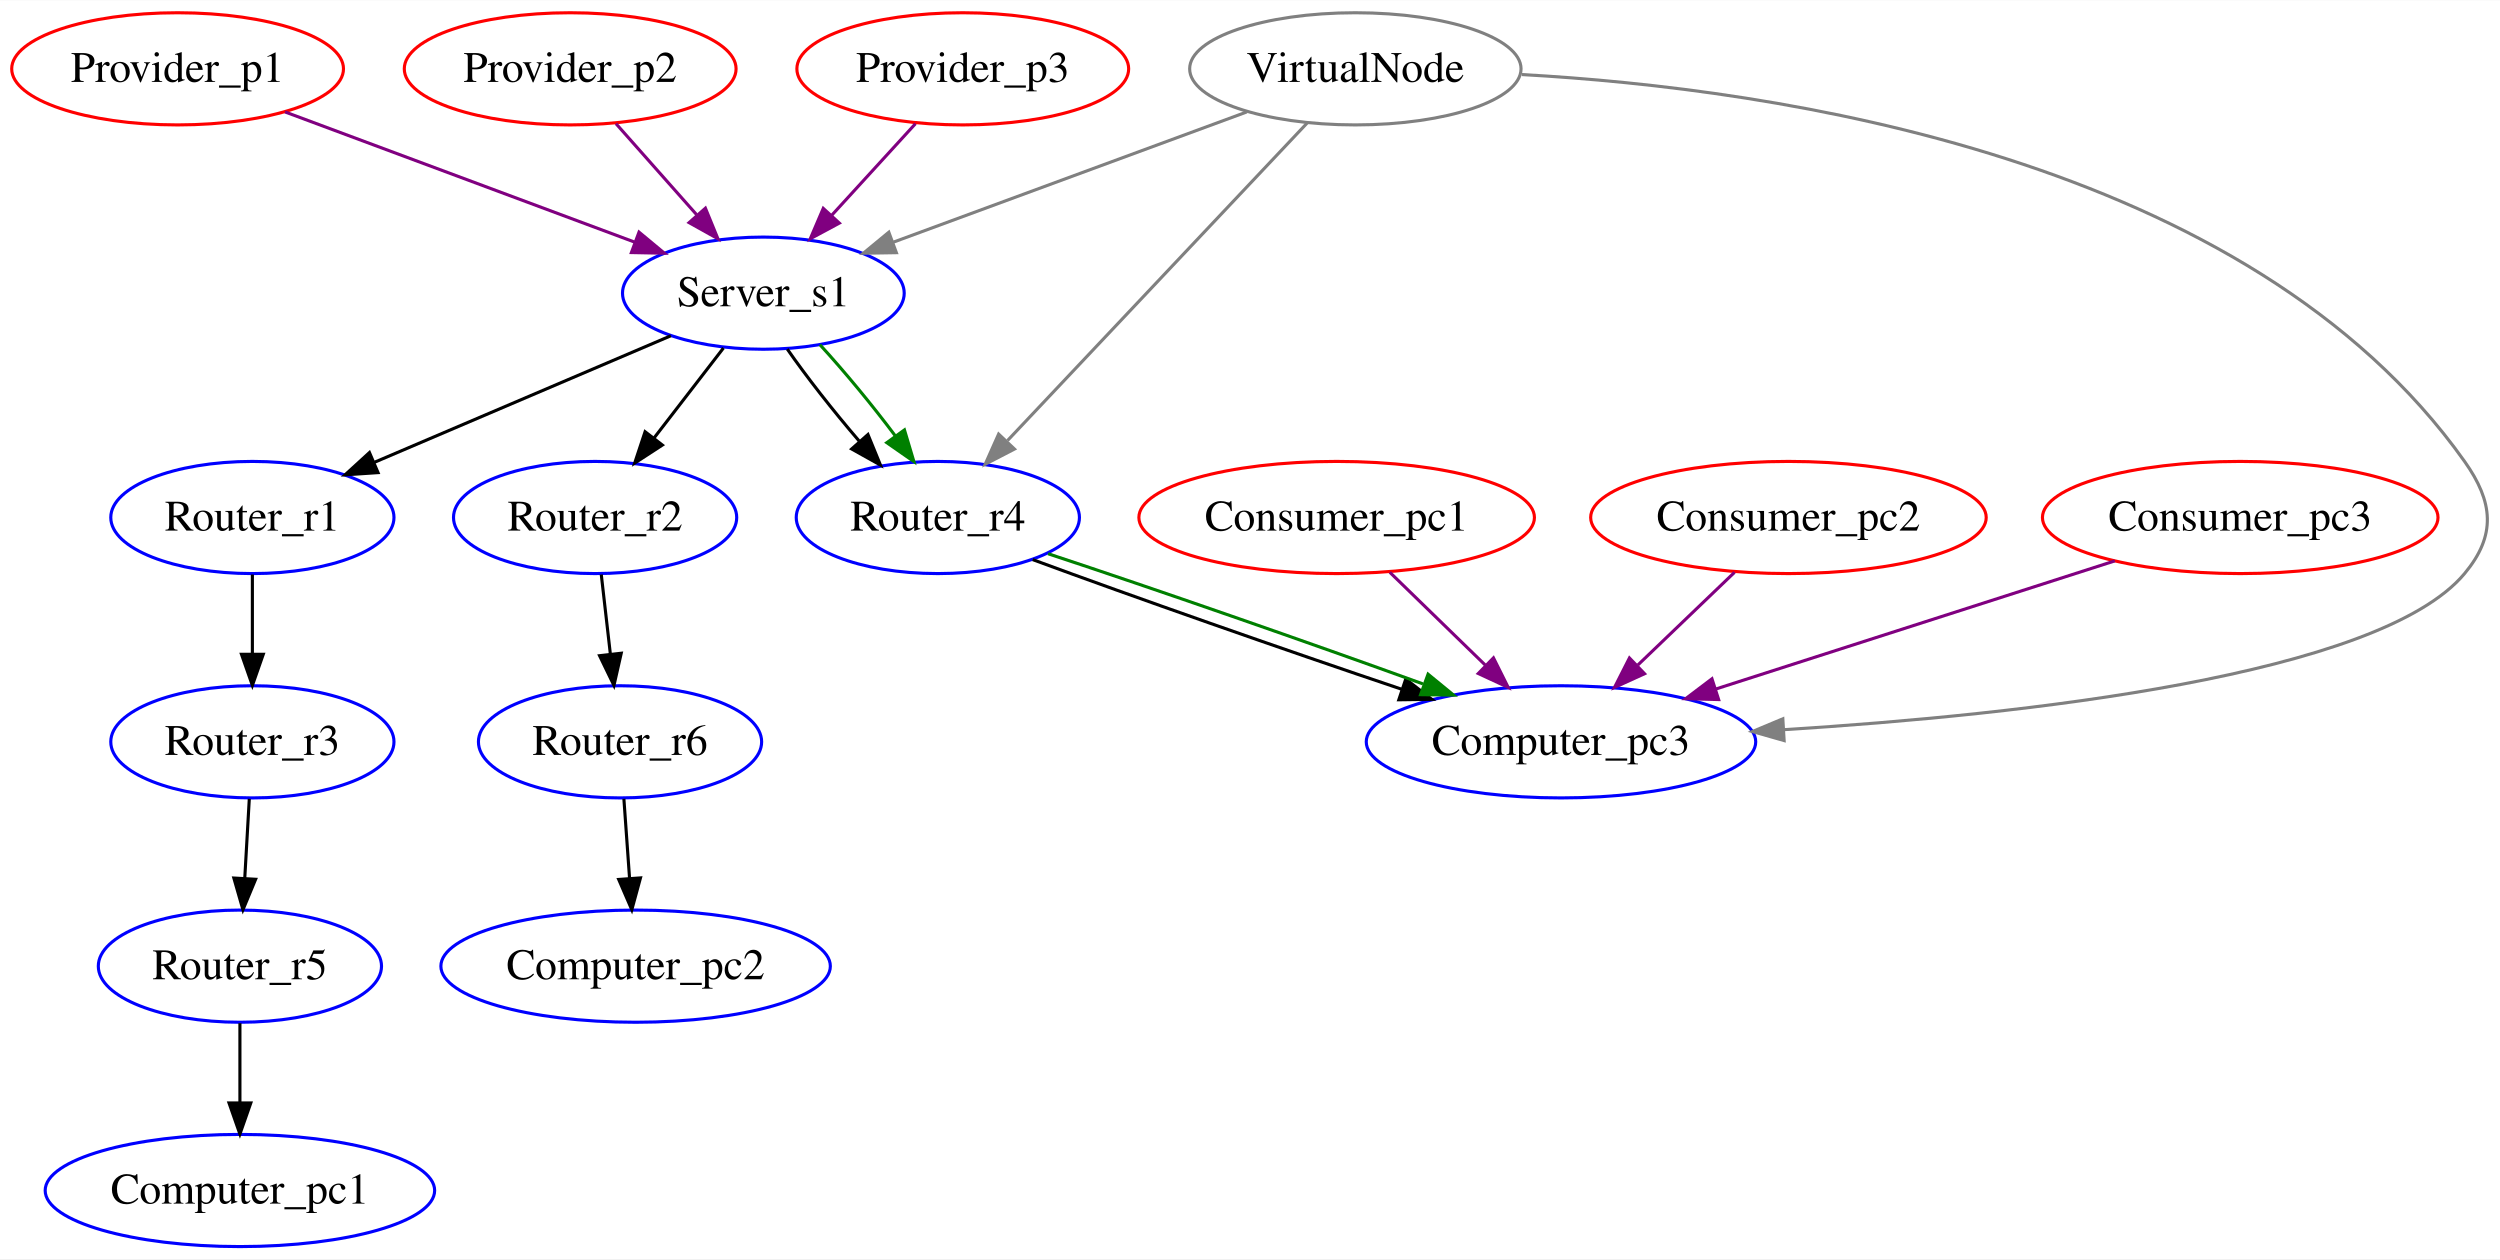
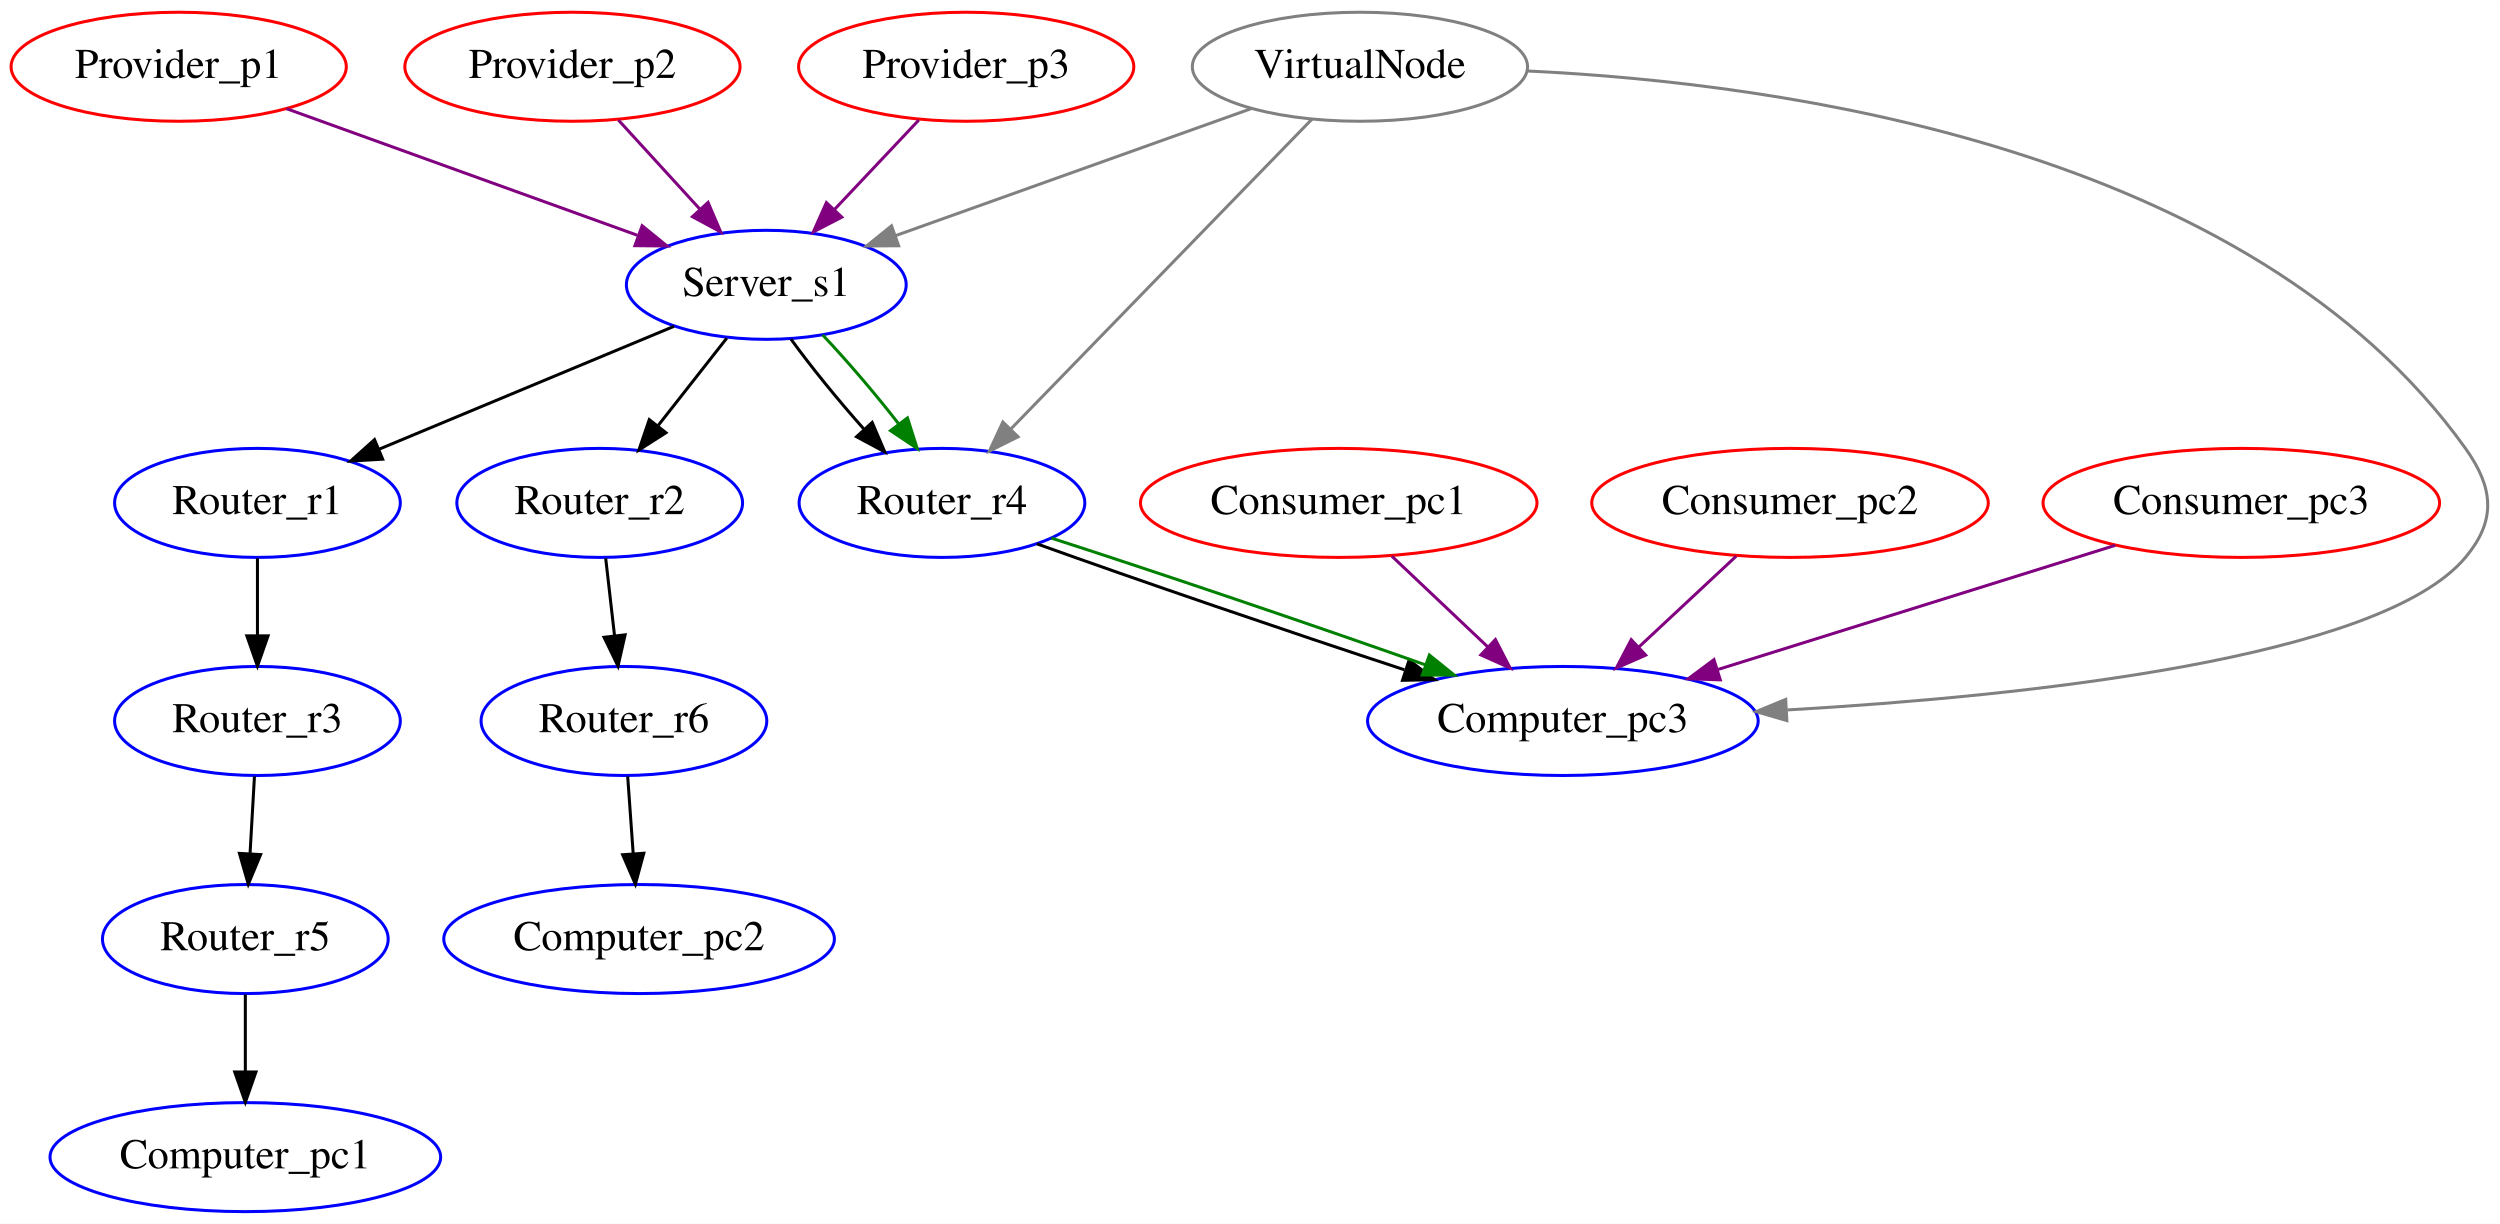
- <svg xmlns="http://www.w3.org/2000/svg" width="1070pt" height="539pt" viewBox="0.00 0.00 1069.83 538.67">
+ <svg xmlns="http://www.w3.org/2000/svg" width="1101pt" height="539pt" viewBox="0.00 0.00 1100.54 538.67">
  <g id="graph0" class="graph" transform="scale(1.33333 1.33333) rotate(0) translate(4 400)">
-     <polygon fill="white" stroke="none" points="-4,4 -4,-400 798.374,-400 798.374,4 -4,4" />
+     <polygon fill="white" stroke="none" points="-4,4 -4,-400 821.402,-400 821.402,4 -4,4" />
    <g id="node1" class="node">
-       <ellipse fill="none" stroke="red" cx="53" cy="-378" rx="53.243" ry="18" />
-       <text text-anchor="middle" x="53" y="-373.8" font-family="Times,serif" font-size="14.00">Provider_p1</text>
+       <ellipse fill="none" stroke="red" cx="55" cy="-378" rx="55.344" ry="18" />
+       <text text-anchor="middle" x="55" y="-374.3" font-family="Times,serif" font-size="14.00">Provider_p1</text>
    </g>
    <g id="node7" class="node">
-       <ellipse fill="none" stroke="blue" cx="241" cy="-306" rx="45.208" ry="18" />
-       <text text-anchor="middle" x="241" y="-301.8" font-family="Times,serif" font-size="14.00">Server_s1</text>
+       <ellipse fill="none" stroke="blue" cx="249" cy="-306" rx="46.196" ry="18" />
+       <text text-anchor="middle" x="249" y="-302.3" font-family="Times,serif" font-size="14.00">Server_s1</text>
    </g>
    <g id="edge18" class="edge">
-       <path fill="none" stroke="purple" d="M87.482,-364.161C119.128,-352.378 166.061,-334.903 199.697,-322.379" />
-       <polygon fill="purple" stroke="purple" points="201.091,-325.595 209.241,-318.825 198.649,-319.034 201.091,-325.595" />
+       <path fill="none" stroke="purple" d="M90.583,-364.161C123.238,-352.378 171.67,-334.903 206.379,-322.379" />
+       <polygon fill="purple" stroke="purple" points="208.009,-325.511 216.228,-318.825 205.633,-318.927 208.009,-325.511" />
    </g>
    <g id="node2" class="node">
-       <ellipse fill="none" stroke="red" cx="179" cy="-378" rx="53.243" ry="18" />
-       <text text-anchor="middle" x="179" y="-373.8" font-family="Times,serif" font-size="14.00">Provider_p2</text>
+       <ellipse fill="none" stroke="red" cx="185" cy="-378" rx="55.344" ry="18" />
+       <text text-anchor="middle" x="185" y="-374.3" font-family="Times,serif" font-size="14.00">Provider_p2</text>
    </g>
    <g id="edge17" class="edge">
-       <path fill="none" stroke="purple" d="M193.693,-360.411C201.414,-351.693 211.023,-340.845 219.559,-331.208" />
-       <polygon fill="purple" stroke="purple" points="222.402,-333.276 226.412,-323.47 217.162,-328.635 222.402,-333.276" />
+       <path fill="none" stroke="purple" d="M200.167,-360.411C208.217,-351.606 218.254,-340.628 227.131,-330.919" />
+       <polygon fill="purple" stroke="purple" points="229.777,-333.212 233.942,-323.47 224.611,-328.489 229.777,-333.212" />
    </g>
    <g id="node3" class="node">
-       <ellipse fill="none" stroke="red" cx="425" cy="-234" rx="63.477" ry="18" />
-       <text text-anchor="middle" x="425" y="-229.8" font-family="Times,serif" font-size="14.00">Consumer_pc1</text>
+       <ellipse fill="none" stroke="red" cx="438" cy="-234" rx="65.466" ry="18" />
+       <text text-anchor="middle" x="438" y="-230.3" font-family="Times,serif" font-size="14.00">Consumer_pc1</text>
    </g>
    <g id="node10" class="node">
-       <ellipse fill="none" stroke="blue" cx="497" cy="-162" rx="62.5" ry="18" />
-       <text text-anchor="middle" x="497" y="-157.8" font-family="Times,serif" font-size="14.00">Computer_pc3</text>
+       <ellipse fill="none" stroke="blue" cx="512" cy="-162" rx="64.491" ry="18" />
+       <text text-anchor="middle" x="512" y="-158.3" font-family="Times,serif" font-size="14.00">Computer_pc3</text>
    </g>
    <g id="edge14" class="edge">
-       <path fill="none" stroke="purple" d="M442.063,-216.411C451.209,-207.519 462.635,-196.411 472.694,-186.631" />
-       <polygon fill="purple" stroke="purple" points="475.329,-188.95 480.059,-179.47 470.45,-183.931 475.329,-188.95" />
+       <path fill="none" stroke="purple" d="M455.537,-216.411C465.029,-207.432 476.911,-196.193 487.322,-186.344" />
+       <polygon fill="purple" stroke="purple" points="489.729,-188.885 494.589,-179.47 484.919,-183.799 489.729,-188.885" />
    </g>
    <g id="node4" class="node">
-       <ellipse fill="none" stroke="red" cx="570" cy="-234" rx="63.477" ry="18" />
-       <text text-anchor="middle" x="570" y="-229.8" font-family="Times,serif" font-size="14.00">Consumer_pc2</text>
+       <ellipse fill="none" stroke="red" cx="587" cy="-234" rx="65.466" ry="18" />
+       <text text-anchor="middle" x="587" y="-230.3" font-family="Times,serif" font-size="14.00">Consumer_pc2</text>
    </g>
    <g id="edge15" class="edge">
-       <path fill="none" stroke="purple" d="M552.7,-216.411C543.427,-207.519 531.843,-196.411 521.644,-186.631" />
-       <polygon fill="purple" stroke="purple" points="523.816,-183.865 514.176,-179.47 518.971,-188.917 523.816,-183.865" />
+       <path fill="none" stroke="purple" d="M569.226,-216.411C559.606,-207.432 547.564,-196.193 537.011,-186.344" />
+       <polygon fill="purple" stroke="purple" points="539.345,-183.734 529.646,-179.47 534.569,-188.852 539.345,-183.734" />
    </g>
    <g id="node5" class="node">
-       <ellipse fill="none" stroke="red" cx="305" cy="-378" rx="53.243" ry="18" />
-       <text text-anchor="middle" x="305" y="-373.8" font-family="Times,serif" font-size="14.00">Provider_p3</text>
+       <ellipse fill="none" stroke="red" cx="315" cy="-378" rx="55.344" ry="18" />
+       <text text-anchor="middle" x="315" y="-374.3" font-family="Times,serif" font-size="14.00">Provider_p3</text>
    </g>
    <g id="edge13" class="edge">
-       <path fill="none" stroke="purple" d="M289.833,-360.411C281.783,-351.606 271.746,-340.628 262.869,-330.919" />
-       <polygon fill="purple" stroke="purple" points="265.389,-328.489 256.058,-323.47 260.223,-333.212 265.389,-328.489" />
+       <path fill="none" stroke="purple" d="M299.359,-360.411C291.057,-351.606 280.707,-340.628 271.552,-330.919" />
+       <polygon fill="purple" stroke="purple" points="273.936,-328.345 264.529,-323.47 268.842,-333.147 273.936,-328.345" />
    </g>
    <g id="node6" class="node">
-       <ellipse fill="none" stroke="red" cx="715" cy="-234" rx="63.477" ry="18" />
-       <text text-anchor="middle" x="715" y="-229.8" font-family="Times,serif" font-size="14.00">Consumer_pc3</text>
+       <ellipse fill="none" stroke="red" cx="736" cy="-234" rx="65.466" ry="18" />
+       <text text-anchor="middle" x="736" y="-230.3" font-family="Times,serif" font-size="14.00">Consumer_pc3</text>
    </g>
    <g id="edge16" class="edge">
-       <path fill="none" stroke="purple" d="M674.761,-220.079C638.582,-208.462 585.319,-191.359 546.534,-178.905" />
-       <polygon fill="purple" stroke="purple" points="547.595,-175.57 537.004,-175.845 545.455,-182.235 547.595,-175.57" />
+       <path fill="none" stroke="purple" d="M694.392,-219.998C657.302,-208.407 602.89,-191.403 563.152,-178.985" />
+       <polygon fill="purple" stroke="purple" points="563.974,-175.575 553.385,-175.933 561.886,-182.256 563.974,-175.575" />
    </g>
    <g id="node11" class="node">
-       <ellipse fill="none" stroke="blue" cx="77" cy="-234" rx="45.447" ry="18" />
-       <text text-anchor="middle" x="77" y="-229.8" font-family="Times,serif" font-size="14.00">Router_r1</text>
+       <ellipse fill="none" stroke="blue" cx="81" cy="-234" rx="47.169" ry="18" />
+       <text text-anchor="middle" x="81" y="-230.3" font-family="Times,serif" font-size="14.00">Router_r1</text>
    </g>
    <g id="edge1" class="edge">
-       <path fill="none" stroke="black" d="M211.301,-292.324C184.68,-280.961 145.438,-264.211 116.239,-251.748" />
-       <polygon fill="black" stroke="black" points="117.326,-248.407 106.755,-247.7 114.578,-254.845 117.326,-248.407" />
+       <path fill="none" stroke="black" d="M218.576,-292.324C191.273,-280.947 151.009,-264.17 121.087,-251.703" />
+       <polygon fill="black" stroke="black" points="122.342,-248.434 111.765,-247.819 119.65,-254.896 122.342,-248.434" />
    </g>
    <g id="node12" class="node">
-       <ellipse fill="none" stroke="blue" cx="187" cy="-234" rx="45.447" ry="18" />
-       <text text-anchor="middle" x="187" y="-229.8" font-family="Times,serif" font-size="14.00">Router_r2</text>
+       <ellipse fill="none" stroke="blue" cx="194" cy="-234" rx="47.169" ry="18" />
+       <text text-anchor="middle" x="194" y="-230.3" font-family="Times,serif" font-size="14.00">Router_r2</text>
    </g>
    <g id="edge2" class="edge">
-       <path fill="none" stroke="black" d="M228.203,-288.411C221.545,-279.781 213.277,-269.062 205.898,-259.497" />
-       <polygon fill="black" stroke="black" points="208.585,-257.25 199.705,-251.47 203.042,-261.526 208.585,-257.25" />
+       <path fill="none" stroke="black" d="M235.966,-288.411C229.185,-279.781 220.763,-269.062 213.248,-259.497" />
+       <polygon fill="black" stroke="black" points="215.871,-257.171 206.941,-251.47 210.367,-261.496 215.871,-257.171" />
    </g>
    <g id="node14" class="node">
-       <ellipse fill="none" stroke="blue" cx="297" cy="-234" rx="45.447" ry="18" />
-       <text text-anchor="middle" x="297" y="-229.8" font-family="Times,serif" font-size="14.00">Router_r4</text>
+       <ellipse fill="none" stroke="blue" cx="307" cy="-234" rx="47.169" ry="18" />
+       <text text-anchor="middle" x="307" y="-230.3" font-family="Times,serif" font-size="14.00">Router_r4</text>
    </g>
    <g id="edge3" class="edge">
-       <path fill="none" stroke="black" d="M248.678,-288.055C254.819,-279.204 263.417,-268.231 271.728,-258.566" />
-       <polygon fill="black" stroke="black" points="274.571,-260.636 278.582,-250.829 269.331,-255.994 274.571,-260.636" />
+       <path fill="none" stroke="black" d="M257.162,-288.055C263.62,-279.115 272.646,-268.012 281.312,-258.276" />
+       <polygon fill="black" stroke="black" points="283.959,-260.569 288.13,-250.829 278.796,-255.842 283.959,-260.569" />
    </g>
    <g id="edge19" class="edge">
-       <path fill="none" stroke="green" d="M259.148,-289.465C267.046,-280.867 276.026,-269.97 283.359,-260.187" />
-       <polygon fill="green" stroke="green" points="286.284,-262.115 289.311,-251.962 280.613,-258.012 286.284,-262.115" />
+       <path fill="none" stroke="green" d="M267.592,-289.465C275.735,-280.867 285.027,-269.97 292.639,-260.187" />
+       <polygon fill="green" stroke="green" points="295.612,-262.057 298.826,-251.962 290.018,-257.85 295.612,-262.057" />
    </g>
    <g id="node8" class="node">
-       <ellipse fill="none" stroke="blue" cx="73" cy="-18" rx="62.5" ry="18" />
-       <text text-anchor="middle" x="73" y="-13.8" font-family="Times,serif" font-size="14.00">Computer_pc1</text>
+       <ellipse fill="none" stroke="blue" cx="77" cy="-18" rx="64.491" ry="18" />
+       <text text-anchor="middle" x="77" y="-14.3" font-family="Times,serif" font-size="14.00">Computer_pc1</text>
    </g>
    <g id="node9" class="node">
-       <ellipse fill="none" stroke="blue" cx="200" cy="-90" rx="62.5" ry="18" />
-       <text text-anchor="middle" x="200" y="-85.8" font-family="Times,serif" font-size="14.00">Computer_pc2</text>
+       <ellipse fill="none" stroke="blue" cx="207" cy="-90" rx="64.491" ry="18" />
+       <text text-anchor="middle" x="207" y="-86.3" font-family="Times,serif" font-size="14.00">Computer_pc2</text>
    </g>
    <g id="node13" class="node">
-       <ellipse fill="none" stroke="blue" cx="77" cy="-162" rx="45.447" ry="18" />
-       <text text-anchor="middle" x="77" y="-157.8" font-family="Times,serif" font-size="14.00">Router_r3</text>
+       <ellipse fill="none" stroke="blue" cx="81" cy="-162" rx="47.169" ry="18" />
+       <text text-anchor="middle" x="81" y="-158.3" font-family="Times,serif" font-size="14.00">Router_r3</text>
    </g>
    <g id="edge7" class="edge">
-       <path fill="none" stroke="black" d="M77,-215.697C77,-207.983 77,-198.712 77,-190.112" />
-       <polygon fill="black" stroke="black" points="80.5,-190.104 77,-180.104 73.5,-190.104 80.5,-190.104" />
+       <path fill="none" stroke="black" d="M81,-215.697C81,-207.983 81,-198.712 81,-190.112" />
+       <polygon fill="black" stroke="black" points="84.5,-190.104 81,-180.104 77.5,-190.104 84.5,-190.104" />
    </g>
    <g id="node16" class="node">
-       <ellipse fill="none" stroke="blue" cx="195" cy="-162" rx="45.447" ry="18" />
-       <text text-anchor="middle" x="195" y="-157.8" font-family="Times,serif" font-size="14.00">Router_r6</text>
+       <ellipse fill="none" stroke="blue" cx="202" cy="-162" rx="47.169" ry="18" />
+       <text text-anchor="middle" x="202" y="-158.3" font-family="Times,serif" font-size="14.00">Router_r6</text>
    </g>
    <g id="edge9" class="edge">
-       <path fill="none" stroke="black" d="M188.978,-215.697C189.859,-207.983 190.919,-198.712 191.901,-190.112" />
-       <polygon fill="black" stroke="black" points="195.387,-190.437 193.045,-180.104 188.432,-189.642 195.387,-190.437" />
+       <path fill="none" stroke="black" d="M195.978,-215.697C196.859,-207.983 197.919,-198.712 198.901,-190.112" />
+       <polygon fill="black" stroke="black" points="202.387,-190.437 200.045,-180.104 195.432,-189.642 202.387,-190.437" />
    </g>
    <g id="node15" class="node">
-       <ellipse fill="none" stroke="blue" cx="73" cy="-90" rx="45.447" ry="18" />
-       <text text-anchor="middle" x="73" y="-85.8" font-family="Times,serif" font-size="14.00">Router_r5</text>
+       <ellipse fill="none" stroke="blue" cx="77" cy="-90" rx="47.169" ry="18" />
+       <text text-anchor="middle" x="77" y="-86.3" font-family="Times,serif" font-size="14.00">Router_r5</text>
    </g>
    <g id="edge8" class="edge">
-       <path fill="none" stroke="black" d="M76.011,-143.697C75.57,-135.983 75.041,-126.712 74.549,-118.112" />
-       <polygon fill="black" stroke="black" points="78.042,-117.888 73.977,-108.104 71.054,-118.288 78.042,-117.888" />
+       <path fill="none" stroke="black" d="M80.011,-143.697C79.57,-135.983 79.041,-126.712 78.549,-118.112" />
+       <polygon fill="black" stroke="black" points="82.042,-117.888 77.977,-108.104 75.054,-118.288 82.042,-117.888" />
    </g>
    <g id="edge4" class="edge">
-       <path fill="none" stroke="black" d="M327.44,-220.485C358.902,-208.861 408.359,-191.499 445.813,-178.899" />
-       <polygon fill="black" stroke="black" points="447.172,-182.135 455.544,-175.642 444.95,-175.497 447.172,-182.135" />
+       <path fill="none" stroke="black" d="M338.334,-220.485C370.626,-208.861 421.323,-191.499 459.677,-178.899" />
+       <polygon fill="black" stroke="black" points="461.223,-182.076 469.641,-175.642 459.049,-175.422 461.223,-182.076" />
    </g>
    <g id="edge20" class="edge">
-       <path fill="none" stroke="green" d="M332.385,-222.369C365.999,-211.286 416.462,-193.733 452.708,-180.583" />
-       <polygon fill="green" stroke="green" points="454.334,-183.715 462.529,-176.999 451.935,-177.139 454.334,-183.715" />
+       <path fill="none" stroke="green" d="M343.144,-222.369C377.588,-211.274 429.381,-193.694 466.576,-180.539" />
+       <polygon fill="green" stroke="green" points="467.925,-183.774 476.174,-177.126 465.58,-177.179 467.925,-183.774" />
    </g>
    <g id="edge6" class="edge">
-       <path fill="none" stroke="black" d="M73,-71.697C73,-63.983 73,-54.712 73,-46.112" />
-       <polygon fill="black" stroke="black" points="76.5,-46.104 73,-36.104 69.5,-46.104 76.5,-46.104" />
+       <path fill="none" stroke="black" d="M77,-71.697C77,-63.983 77,-54.712 77,-46.112" />
+       <polygon fill="black" stroke="black" points="80.5,-46.104 77,-36.104 73.5,-46.104 80.5,-46.104" />
    </g>
    <g id="edge5" class="edge">
-       <path fill="none" stroke="black" d="M196.236,-143.697C196.787,-135.983 197.449,-126.712 198.063,-118.112" />
-       <polygon fill="black" stroke="black" points="201.557,-118.328 198.778,-108.104 194.575,-117.83 201.557,-118.328" />
+       <path fill="none" stroke="black" d="M203.236,-143.697C203.787,-135.983 204.449,-126.712 205.063,-118.112" />
+       <polygon fill="black" stroke="black" points="208.557,-118.328 205.778,-108.104 201.575,-117.83 208.557,-118.328" />
    </g>
    <g id="node17" class="node">
-       <ellipse fill="none" stroke="gray" cx="431" cy="-378" rx="53.179" ry="18" />
-       <text text-anchor="middle" x="431" y="-373.8" font-family="Times,serif" font-size="14.00">VirtualNode</text>
+       <ellipse fill="none" stroke="gray" cx="445" cy="-378" rx="55.344" ry="18" />
+       <text text-anchor="middle" x="445" y="-374.3" font-family="Times,serif" font-size="14.00">VirtualNode</text>
    </g>
    <g id="edge11" class="edge">
-       <path fill="none" stroke="gray" d="M396.151,-364.161C364.169,-352.378 316.736,-334.903 282.743,-322.379" />
-       <polygon fill="gray" stroke="gray" points="283.69,-318.998 273.097,-318.825 281.27,-325.566 283.69,-318.998" />
+       <path fill="none" stroke="gray" d="M409.051,-364.161C375.917,-352.327 326.707,-334.753 291.61,-322.218" />
+       <polygon fill="gray" stroke="gray" points="292.705,-318.892 282.11,-318.825 290.35,-325.485 292.705,-318.892" />
    </g>
    <g id="edge12" class="edge">
-       <path fill="none" stroke="gray" d="M484.425,-376.162C565.552,-371.653 717.685,-349.802 787,-252 796.252,-238.946 797.246,-228.289 787,-216 759.71,-183.27 645.216,-170.695 568.515,-165.903" />
-       <polygon fill="gray" stroke="gray" points="568.614,-162.403 558.424,-165.303 568.199,-169.39 568.614,-162.403" />
+       <path fill="none" stroke="gray" d="M500.411,-376.6C583.694,-372.638 738.932,-351.459 810,-252 819.302,-238.982 820.276,-228.264 810,-216 781.982,-182.559 664.941,-170.202 586.148,-165.646" />
+       <polygon fill="gray" stroke="gray" points="585.954,-162.13 575.778,-165.079 585.571,-169.12 585.954,-162.13" />
    </g>
    <g id="edge10" class="edge">
-       <path fill="none" stroke="gray" d="M415.628,-360.711C392.002,-335.673 346.641,-287.605 319.371,-258.707" />
-       <polygon fill="gray" stroke="gray" points="321.601,-255.97 312.192,-251.099 316.51,-260.774 321.601,-255.97" />
+       <path fill="none" stroke="gray" d="M429.17,-360.711C404.734,-335.566 357.723,-287.193 329.68,-258.337" />
+       <polygon fill="gray" stroke="gray" points="332.125,-255.831 322.646,-251.099 327.105,-260.71 332.125,-255.831" />
    </g>
  </g>
</svg>
